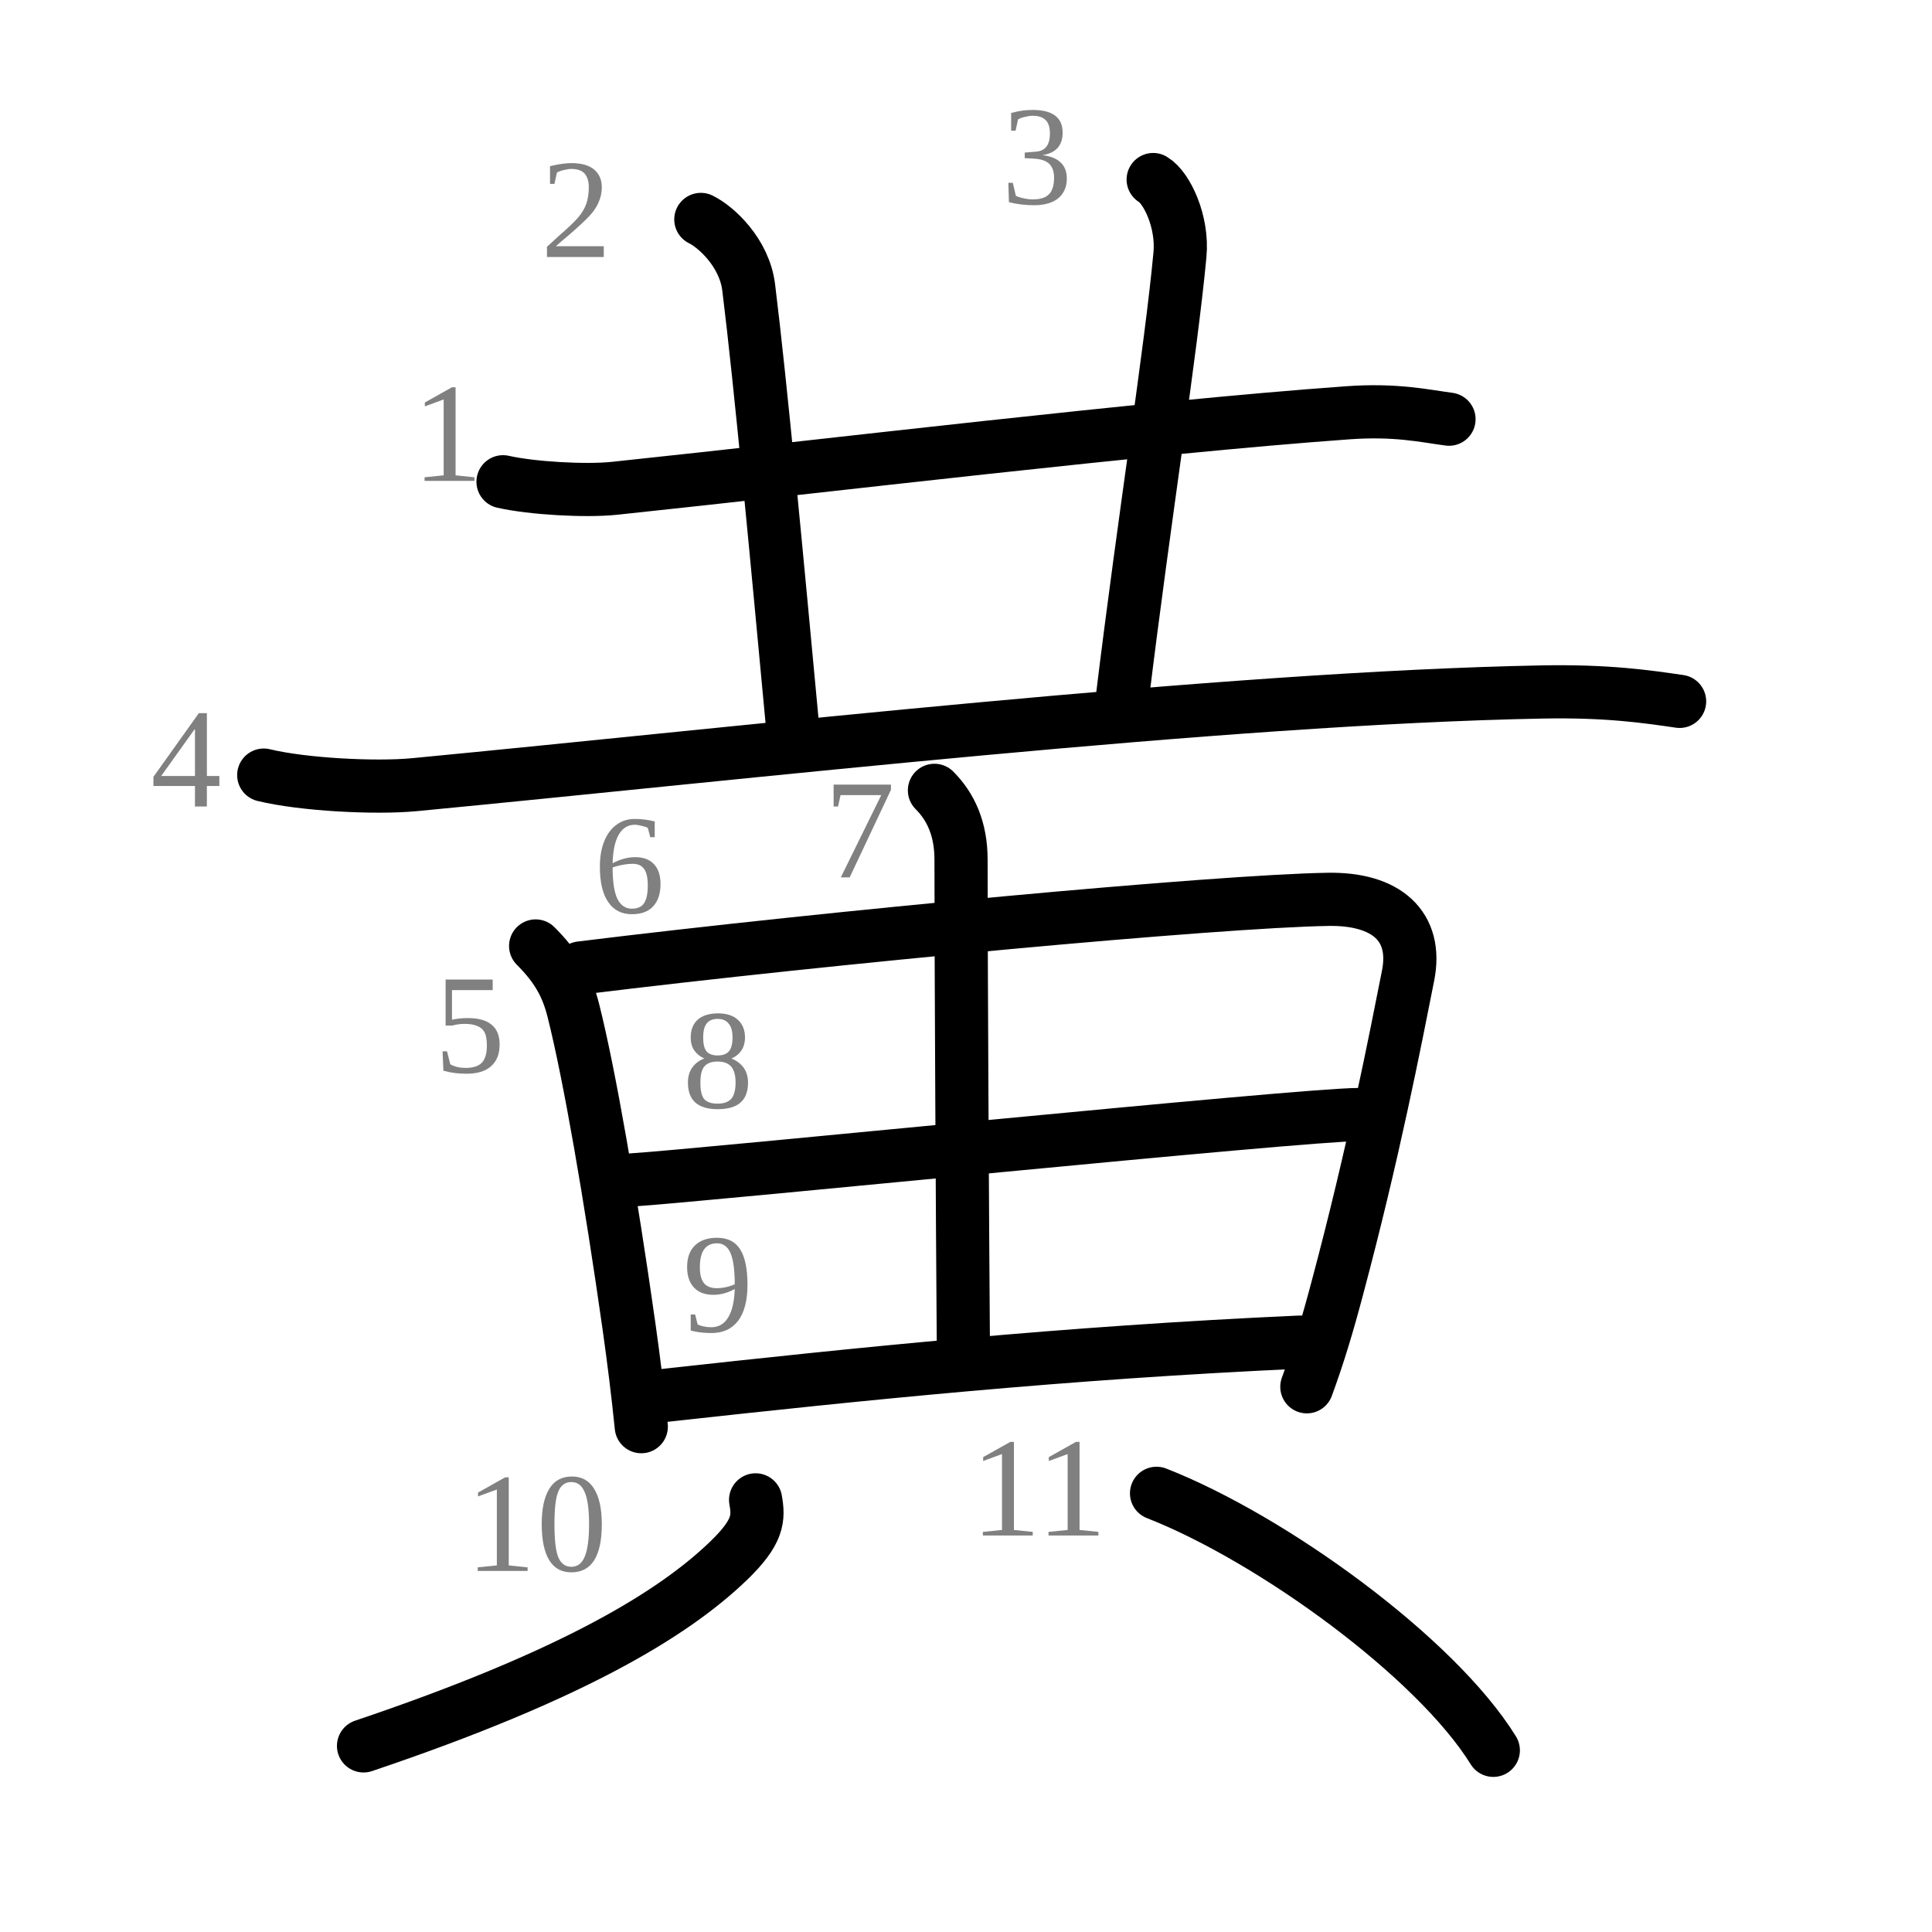
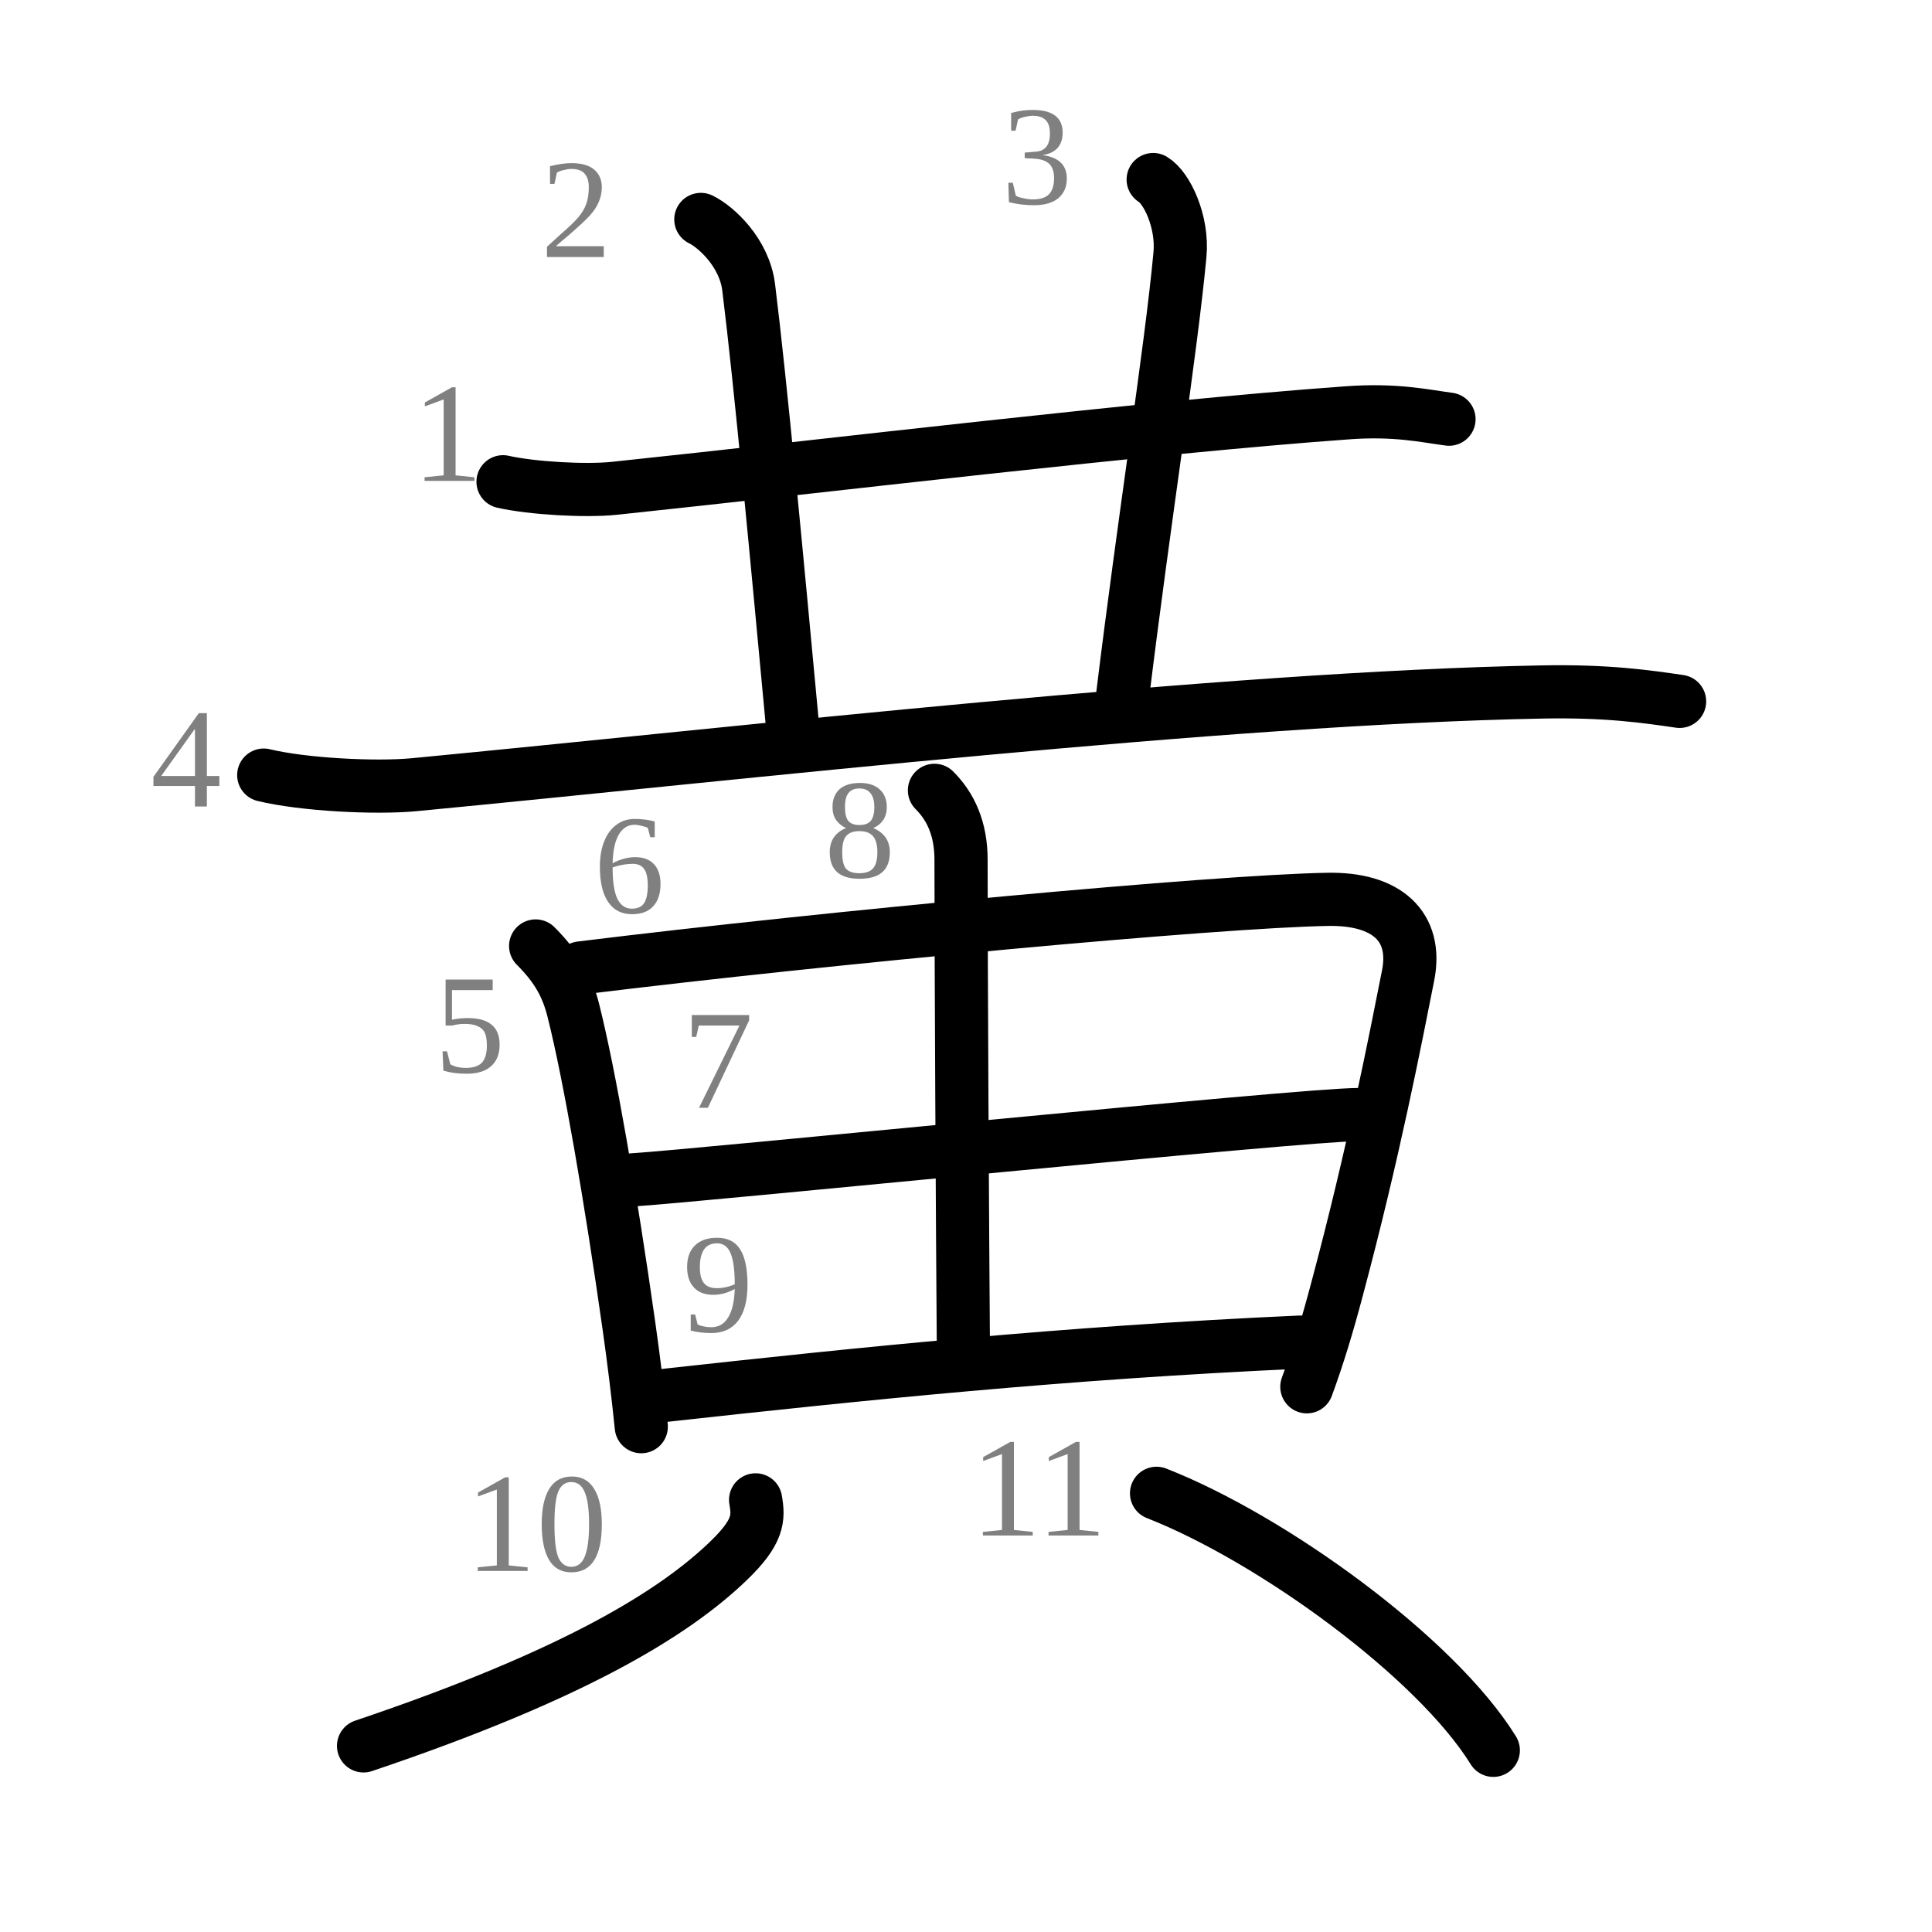
<svg xmlns="http://www.w3.org/2000/svg" xmlns:ns1="http://kanjivg.tagaini.net" width="109" height="109" viewBox="0 0 109 109">
  <g id="kvg:StrokePaths_09ec4" style="fill:none;stroke:#000000;stroke-width:3;stroke-linecap:round;stroke-linejoin:round;">
    <g id="kvg:09ec4" ns1:element="黄" ns1:radical="general">
      <path id="kvg:09ec4-s1" ns1:type="㇐" d="M28.38,27.18c1.64,0.37,4.65,0.54,6.28,0.37c12.34-1.3,29.84-3.43,41.36-4.26c2.72-0.2,4.37,0.18,5.73,0.36" />
      <path id="kvg:09ec4-s2" ns1:type="㇑a" d="M39.54,12.38c0.85,0.41,2.46,1.87,2.7,3.84c0.68,5.49,1.6,15.39,2.5,25.03" />
      <path id="kvg:09ec4-s3" ns1:type="㇑a" d="M65.06,10.13c0.76,0.45,1.69,2.37,1.51,4.25c-0.52,5.53-2,14.75-3.25,25" />
      <path id="kvg:09ec4-s4" ns1:type="㇐" d="M14.88,43.73c2.22,0.54,6.3,0.75,8.5,0.54c18.5-1.77,45.62-4.89,63.62-5.23c3.69-0.07,5.91,0.26,7.76,0.53" />
      <path id="kvg:09ec4-s5" ns1:type="㇑" d="M30.22,53.37c1.2,1.2,1.78,2.25,2.13,3.65c0.91,3.61,2.1,10.5,3.13,17.76c0.27,1.91,0.51,3.83,0.7,5.71" />
      <path id="kvg:09ec4-s6" ns1:type="㇕a" d="M32.76,54.61c14.11-1.74,35.96-3.77,42.16-3.87c3.29-0.06,5.08,1.51,4.52,4.31c-0.72,3.62-1.94,9.95-3.99,17.62c-0.55,2.08-1.08,3.83-1.72,5.57" />
-       <path id="kvg:09ec4-s7" ns1:type="㇑a" d="M52.72,44.59c0.91,0.91,1.5,2.16,1.5,3.91c0,5.86,0.08,20.74,0.13,27.25" />
-       <path id="kvg:09ec4-s8" ns1:type="㇐a" d="M35.63,66.57c3.9-0.24,37.81-3.69,41.03-3.69" />
+       <path id="kvg:09ec4-s7" ns1:type="㇐a" d="M35.63,66.57c3.9-0.24,37.81-3.69,41.03-3.69" />
+       <path id="kvg:09ec4-s8" ns1:type="㇑a" d="M52.72,44.59c0.91,0.91,1.5,2.16,1.5,3.91c0,5.86,0.08,20.74,0.13,27.25" />
      <path id="kvg:09ec4-s9" ns1:type="㇐a" d="M37.55,78.72c11.07-1.22,22.49-2.4,35.78-3" />
      <path id="kvg:09ec4-s10" ns1:type="㇒" d="M42.63,84.62c0.18,1.03,0.18,1.8-1.56,3.47c-3.09,2.96-8.72,6.42-20.56,10.41" />
      <path id="kvg:09ec4-s11" ns1:type="㇔" d="M65.25,84.25c6.53,2.56,15.75,9.25,19,14.5" />
    </g>
  </g>
  <g id="kvg:StrokeNumbers_09ec4" style="font-size:8;fill:#808080">
    <text transform="matrix(1 0 0 1 23.25 27.13)">1</text>
    <text transform="matrix(1 0 0 1 30.50 14.50)">2</text>
    <text transform="matrix(1 0 0 1 56.50 11.50)">3</text>
    <text transform="matrix(1 0 0 1 8.50 45.50)">4</text>
    <text transform="matrix(1 0 0 1 24.50 60.50)">5</text>
    <text transform="matrix(1 0 0 1 33.50 51.50)">6</text>
-     <text transform="matrix(1 0 0 1 46.50 49.50)">7</text>
-     <text transform="matrix(1 0 0 1 38.50 62.50)">8</text>
+     <text transform="matrix(1 0 0 1 38.50 62.50)">7</text>
+     <text transform="matrix(1 0 0 1 46.50 49.50)">8</text>
    <text transform="matrix(1 0 0 1 38.50 75.13)">9</text>
    <text transform="matrix(1 0 0 1 26.25 88.63)">10</text>
    <text transform="matrix(1 0 0 1 54.75 86.63)">11</text>
  </g>
</svg>
